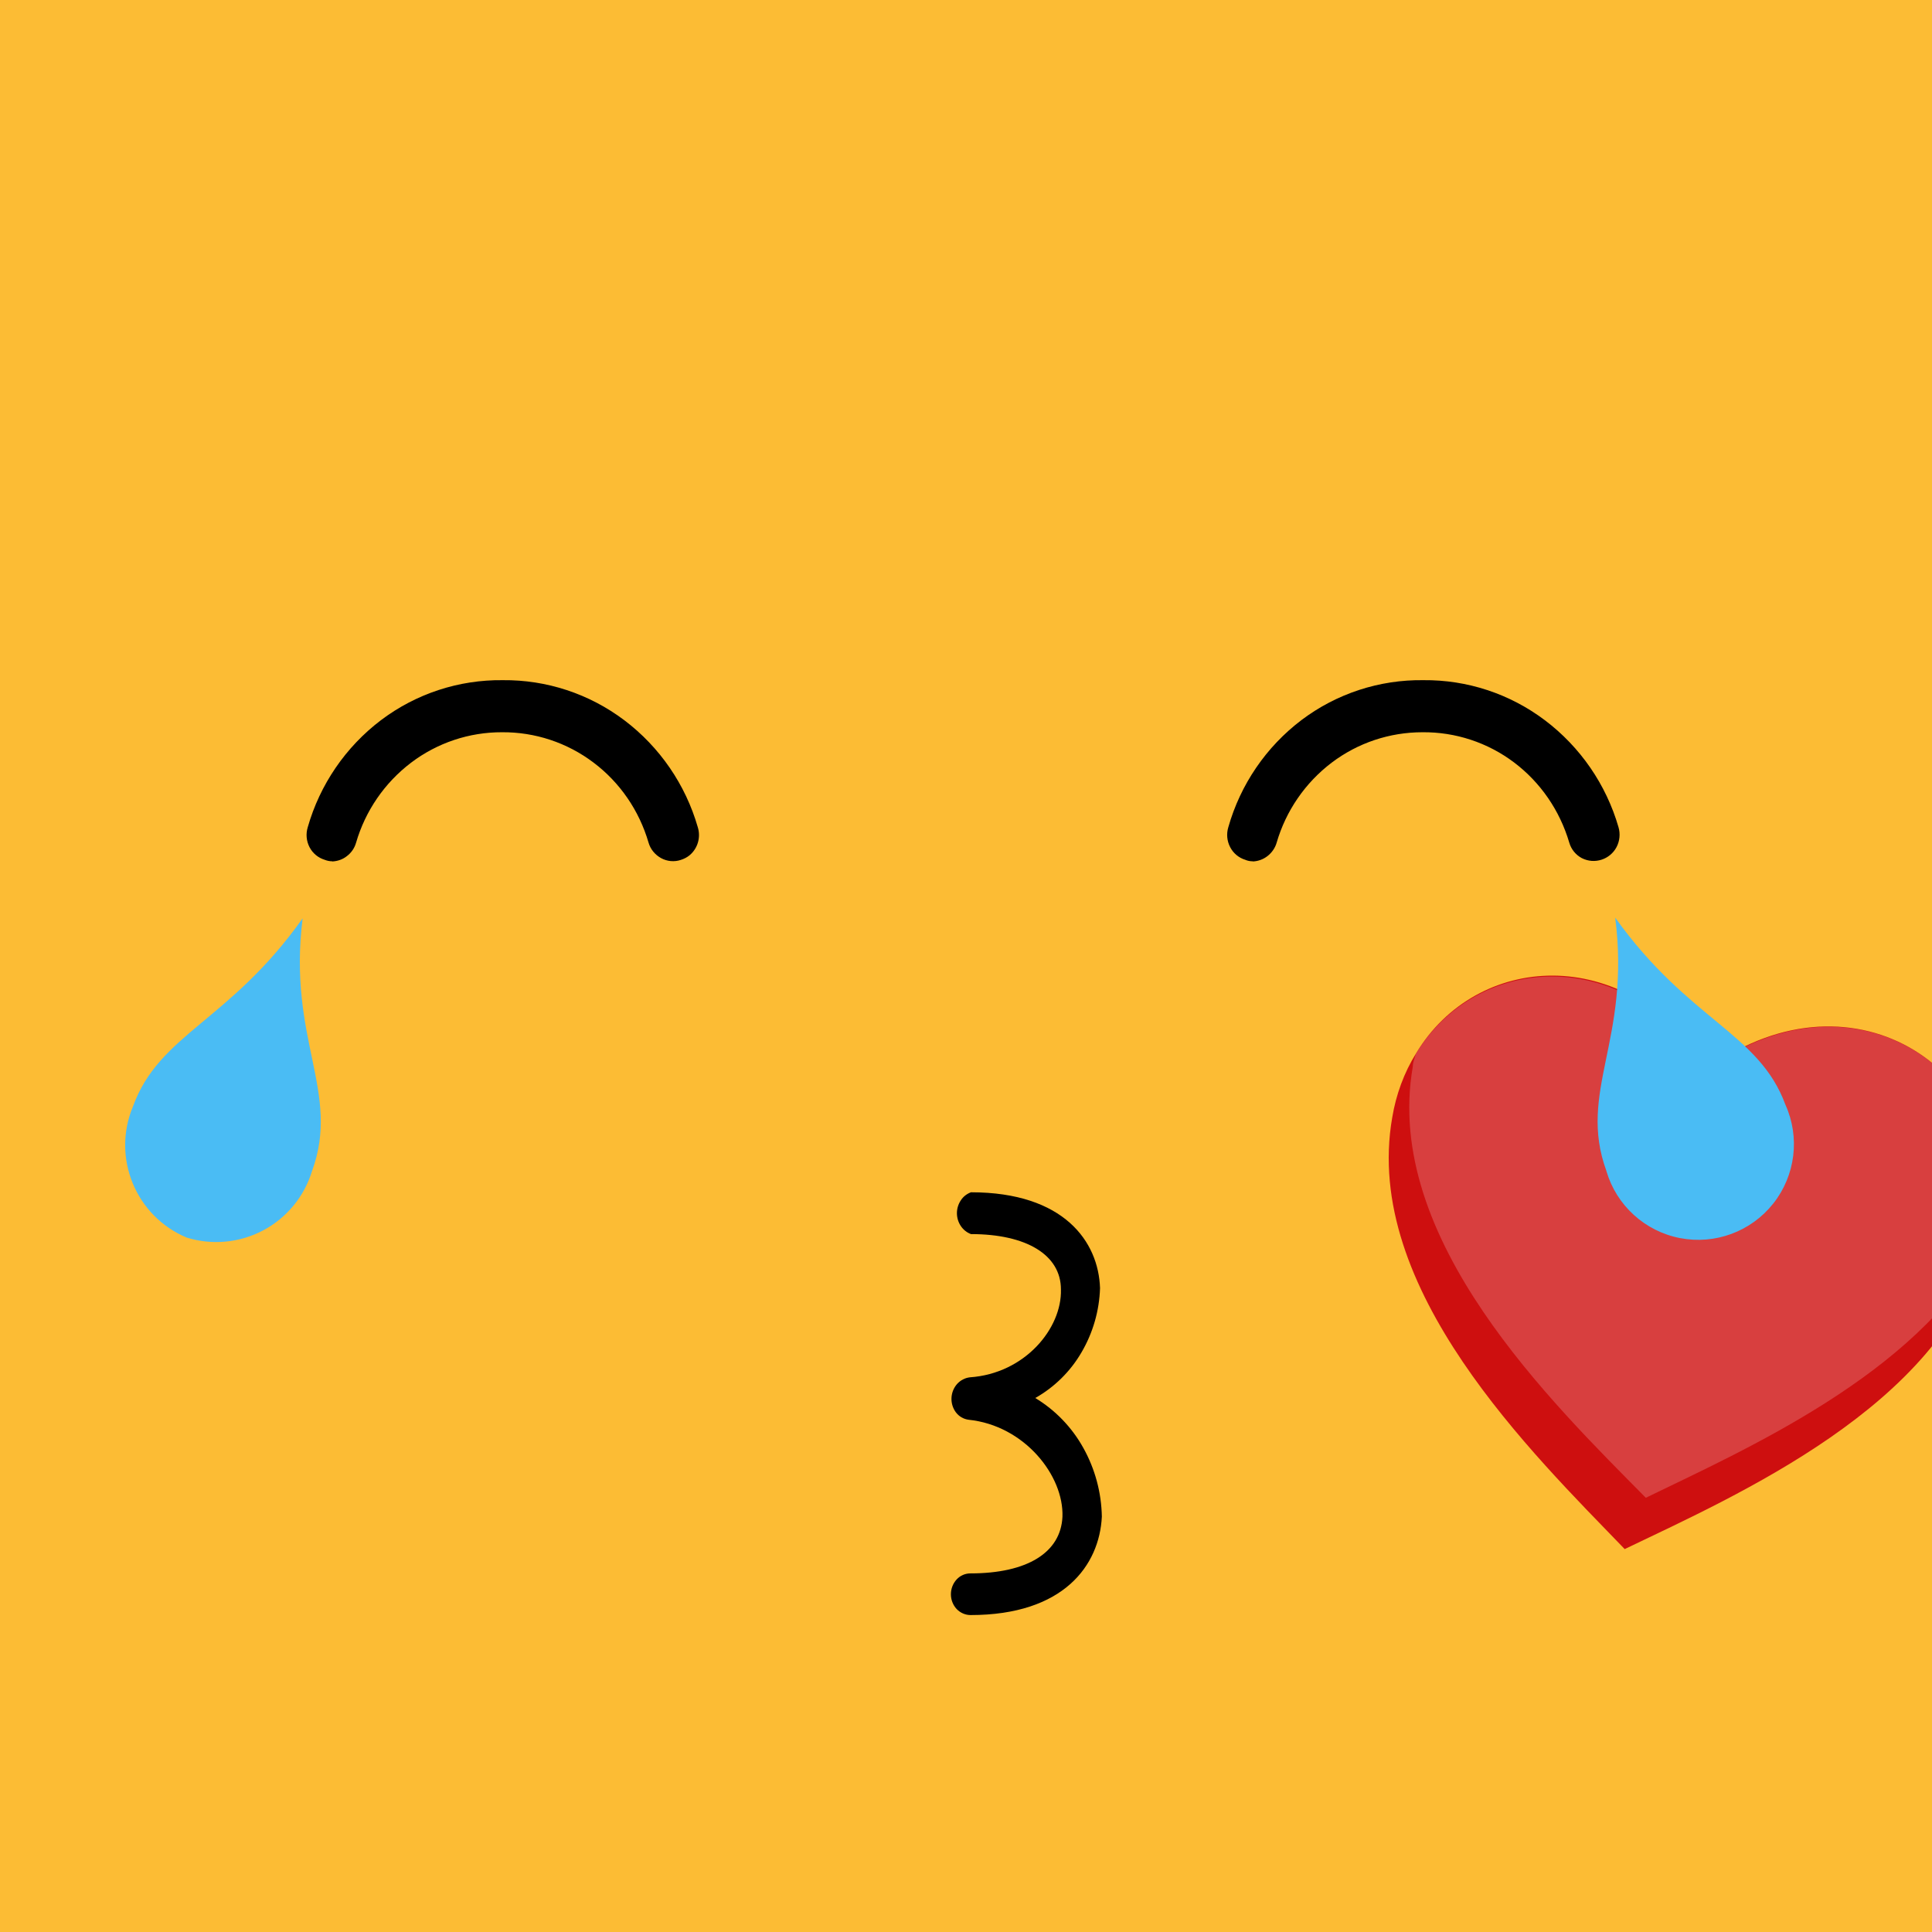
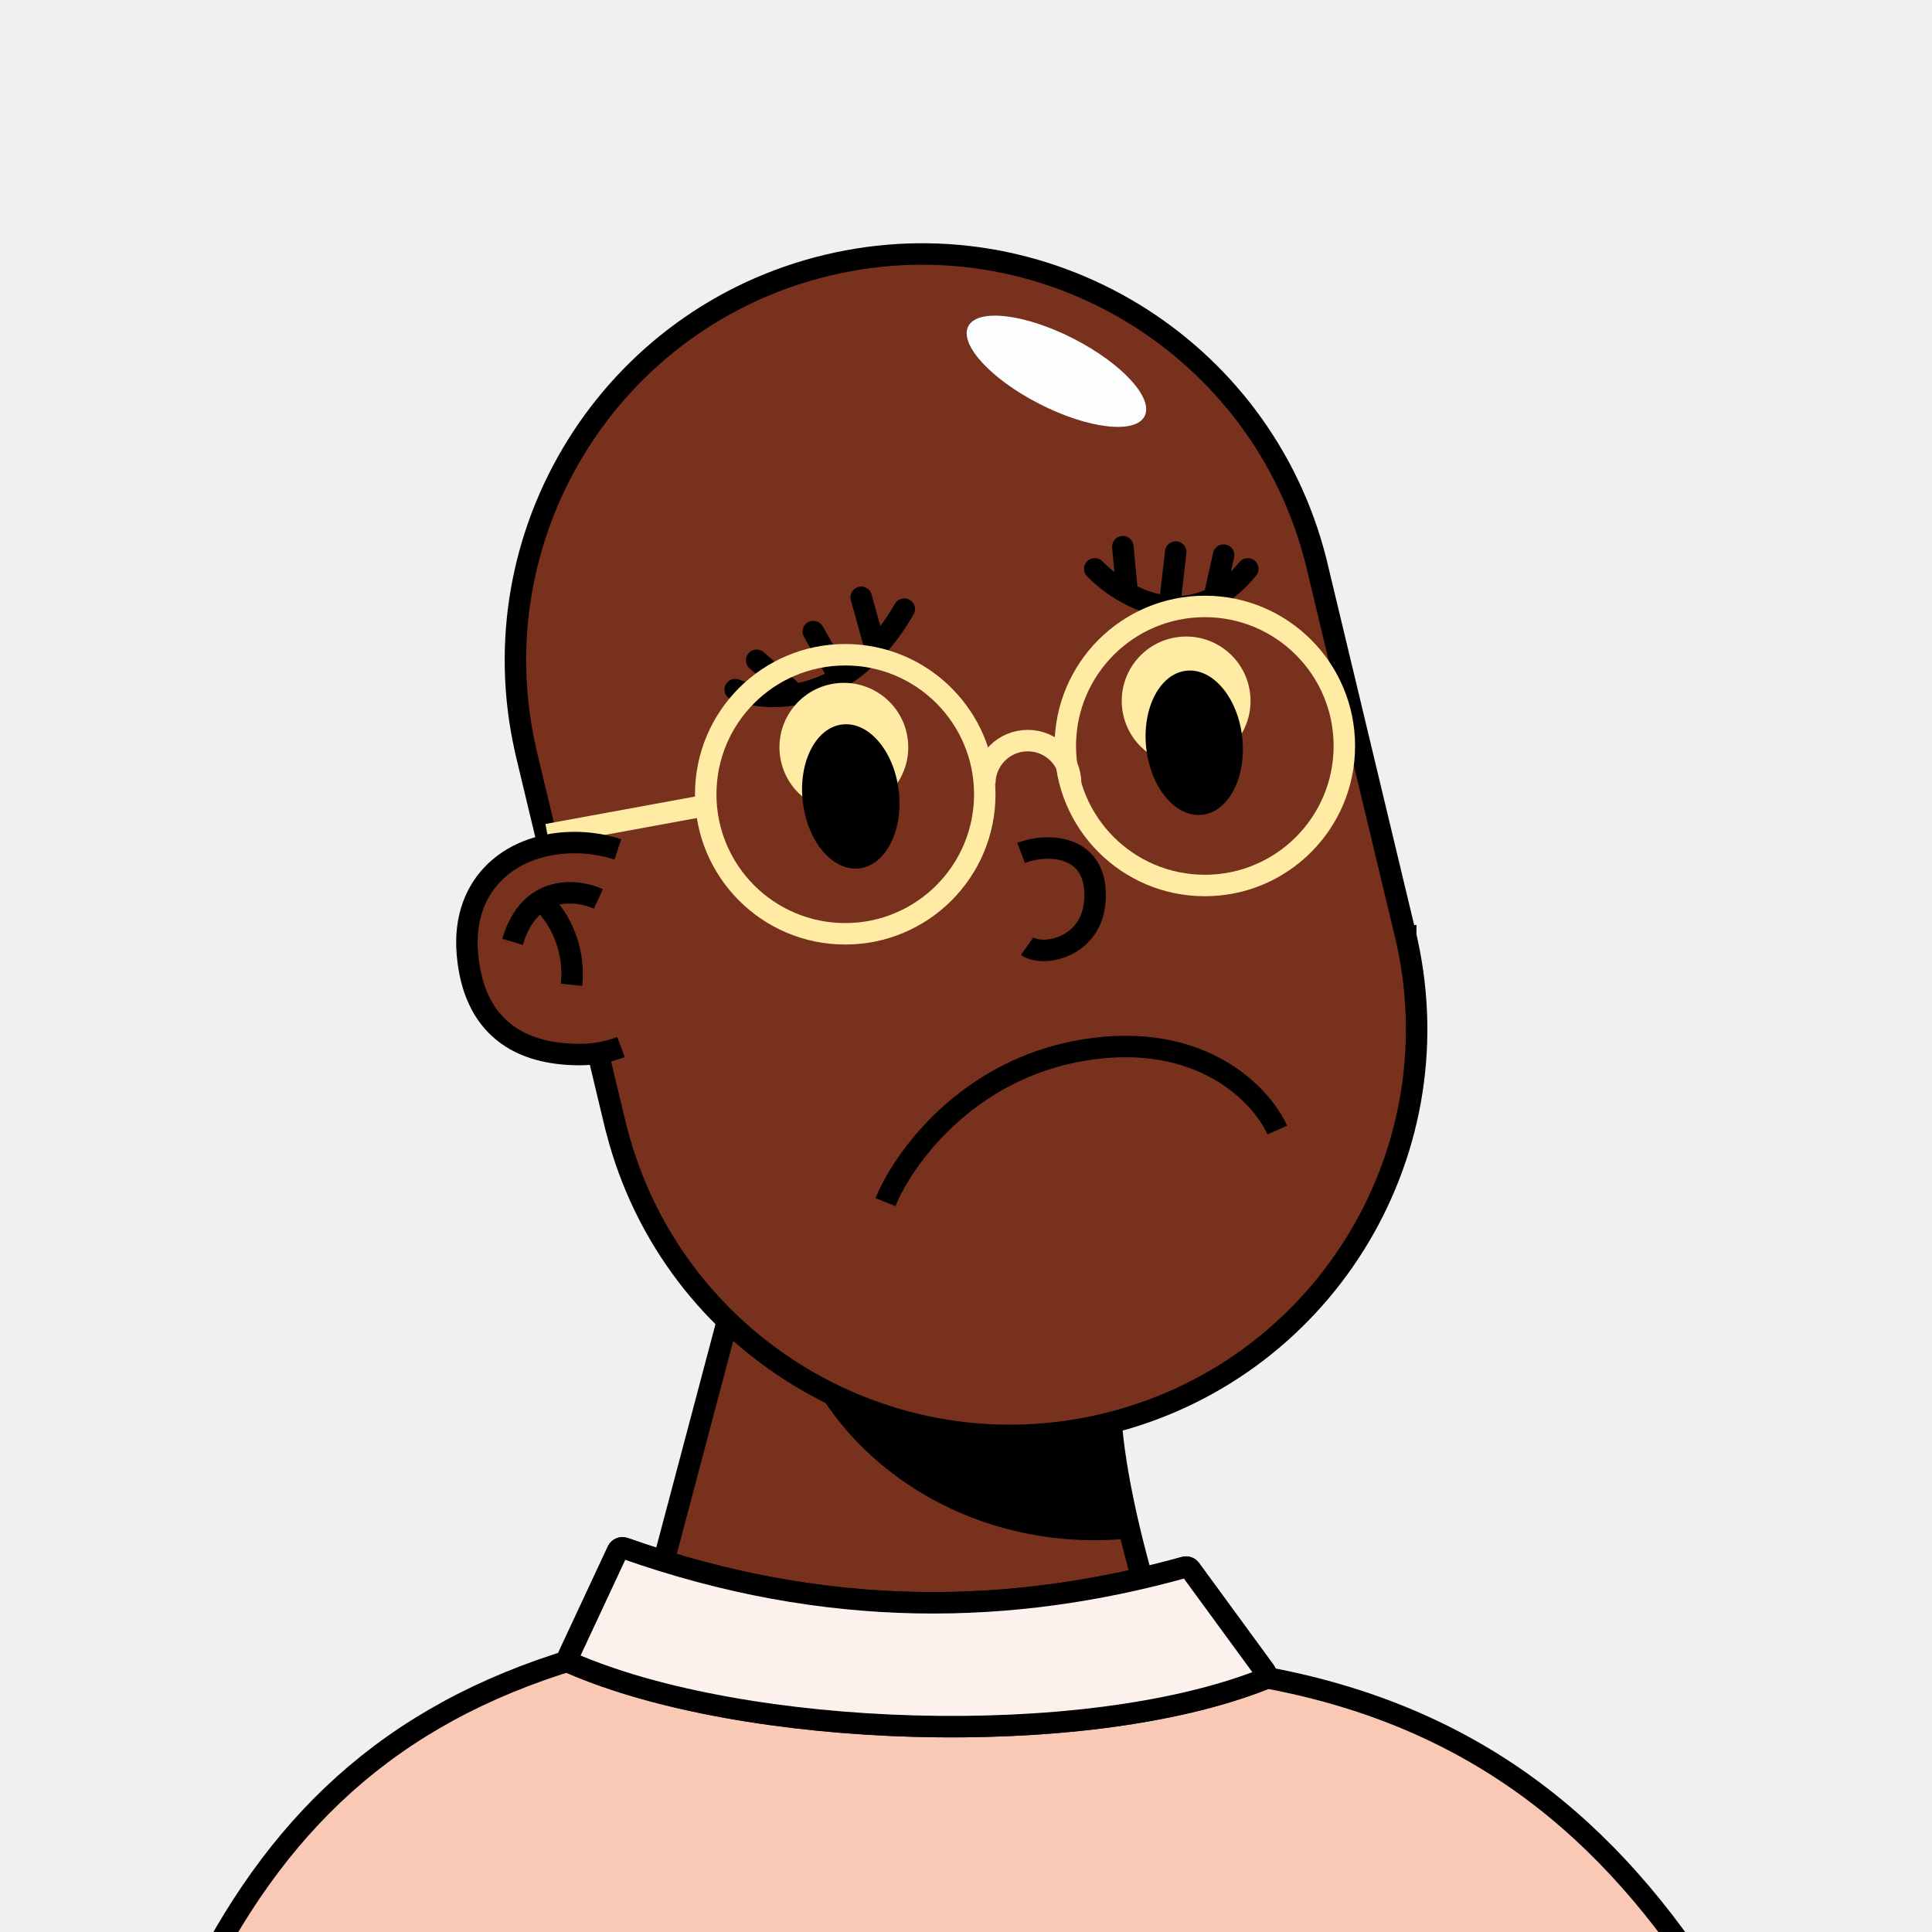
- <svg xmlns="http://www.w3.org/2000/svg" viewBox="0 0 200 200" fill="none" shape-rendering="auto">
+ <svg xmlns="http://www.w3.org/2000/svg" viewBox="0 0 360 360" fill="none" shape-rendering="auto">
  <mask id="viewboxMask">
-     <rect width="200" height="200" rx="0" ry="0" x="0" y="0" fill="#fff" />
+     <rect width="360" height="360" rx="0" ry="0" x="0" y="0" fill="#fff" />
  </mask>
  <g mask="url(#viewboxMask)">
-     <rect fill="#fcbc34" width="200" height="200" x="0" y="0" />
-     <g transform="matrix(1.5625 0 0 1.5625 37.5 110.94)">
-       <path d="M40.3 36c-.35 0-.68-.15-.92-.4a1.43 1.43 0 0 1-.38-.98c0-.37.14-.72.38-.98s.57-.4.91-.4c3.77 0 5.99-1.38 6.1-3.75.1-2.73-2.52-6.05-6.22-6.43a1.26 1.26 0 0 1-.84-.49 1.5 1.5 0 0 1 .08-1.88c.23-.25.52-.4.84-.44 3.66-.25 6.11-3.25 6.04-5.82 0-2.3-2.3-3.67-5.96-3.67-.27-.1-.5-.28-.67-.53a1.53 1.53 0 0 1 0-1.71c.16-.25.4-.43.67-.53 6.17 0 8.45 3.28 8.55 6.35a8.98 8.98 0 0 1-1.23 4.26 8.22 8.22 0 0 1-3.06 3.02 8.91 8.91 0 0 1 3.18 3.3A9.7 9.7 0 0 1 49 29.48C48.84 32.7 46.48 36 40.3 36Z" fill="#000" />
-       <g fill-rule="evenodd" clip-rule="evenodd">
-         <path d="M107.8 10.27c-.09.5-.2.98-.36 1.46-2.88 10.4-16.3 16.3-23.8 19.9-6.09-6.32-17.4-17.25-15.4-28.6.25-1.51.78-2.96 1.58-4.25 3.97-6.6 13.73-7.44 19.41.96 9.68-6.95 20.37.34 18.57 10.53Z" fill="#CE0F0F" />
-         <path opacity=".2" d="M107.8 10.27c-.09.5-.2.98-.36 1.46-4.52 8.33-15.82 13.3-22.4 16.5C78.87 21.98 67.61 11.1 69.6-.32c0-.29.12-.57.2-.85 3.96-6.58 13.73-7.43 19.4.97 9.7-7.01 20.39.28 18.6 10.47Z" fill="#fff" />
+     <g transform="translate(80 23)">
+       <path d="M154 319.5c-14.4-20-25.67-58.67-27-78L58.5 212 30 319.5h124Z" fill="#77311d" stroke="#000" stroke-width="4" />
+       <path d="M130.37 263.69c-2.1.2-4.22.31-6.37.31-30.78 0-56.05-21.57-58.76-49.1L127 241.5c.38 5.48 1.55 13.32 3.37 22.19Z" fill="#000" style="mix-blend-mode:multiply" />
+       <path d="M181.94 151.37v.01l.1.4.14.65A75.72 75.72 0 0 1 34.93 187.7l-.2-.74L18 117.13l-.06-.29A75.72 75.72 0 0 1 165.2 81.55l.05.21.02.08.05.2.05.2v.01l16.4 68.44.08.34.08.34Z" fill="#77311d" stroke="#000" stroke-width="4" />
+       <g transform="translate(34 102.3)" />
+     </g>
+     <g transform="translate(170 183)">
+       <path d="M-5 41c3.21-7.96 15.1-24.77 37-28.35 21.9-3.58 33.13 8.46 36 14.92" stroke="#000000" stroke-width="4" />
+     </g>
+     <g transform="translate(110 102)">
+       <path d="M27 26.5c6.17 2.5 21.1 3 31.5-15M94 4c5.17 5.33 18.1 12.8 28.5 0M37.15 26.46 31 21.03M116.22 9.44l1.78-8M45.6 22.81l-4.05-7.13M108.14 9.02l.94-8.15M52.67 17.2l-2.2-7.9M100 8.03l-.78-8.16" stroke="#000000" stroke-width="4" stroke-linecap="round" />
+     </g>
+     <g transform="translate(49 11)">
+       <ellipse cx="147.85" cy="58.18" rx="6.86" ry="18.44" transform="rotate(117 147.85 58.18)" fill="#FCFDFF" />
+     </g>
+     <g transform="translate(142 119)">
+       <circle cx="15.24" cy="20.24" r="12" transform="rotate(-6.28 15.24 20.24)" fill="#ffeba4" />
+       <ellipse cx="16.53" cy="29.4" rx="9" ry="13.5" transform="rotate(-6.78 16.53 29.4)" fill="#000000" />
+       <circle cx="79.02" cy="11.61" r="12" transform="rotate(-6.28 79.02 11.61)" fill="#ffeba4" />
+       <ellipse cx="80.53" cy="19.4" rx="9" ry="13.5" transform="rotate(-6.28 80.53 19.4)" fill="#000000" />
+       <g transform="translate(-40 -8)">
+         <g stroke="#ffeba4" stroke-width="4">
+           <circle cx="122.5" cy="28" r="26" />
+           <circle cx="55.5" cy="37" r="26" />
+           <path d="M97.5 35a8 8 0 0 0-16 0M30 39 0 44.5" />
+         </g>
      </g>
    </g>
-     <g transform="matrix(1.5625 0 0 1.5625 31.25 59.38)">
-       <path d="M63 19.06c-.17 0-.34-.03-.5-.1a1.68 1.68 0 0 1-1-.84 1.75 1.75 0 0 1-.12-1.32 13.54 13.54 0 0 1 4.85-7.1 13.1 13.1 0 0 1 8.07-2.64c2.9-.03 5.73.9 8.06 2.66a13.63 13.63 0 0 1 4.87 7.08c.13.44.08.92-.13 1.32a1.72 1.72 0 0 1-2.3.73 1.69 1.69 0 0 1-.83-1.02c-.63-2.14-1.91-4-3.66-5.32a9.92 9.92 0 0 0-6.07-2c-2.17 0-4.28.7-6.02 2.02a10.26 10.26 0 0 0-3.64 5.3c-.1.35-.32.66-.6.88a1.7 1.7 0 0 1-.98.36ZM2.01 19.06a1.4 1.4 0 0 1-.5-.1 1.68 1.68 0 0 1-1-.83 1.75 1.75 0 0 1-.12-1.33 13.57 13.57 0 0 1 4.85-7.09 13.12 13.12 0 0 1 8.07-2.65c2.9-.03 5.73.9 8.06 2.66a13.6 13.6 0 0 1 4.86 7.08 1.75 1.75 0 0 1-.53 1.85c-.18.15-.38.25-.6.32-.42.14-.9.1-1.3-.12s-.7-.58-.83-1.02c-.62-2.13-1.9-4-3.66-5.32a9.92 9.92 0 0 0-6.05-2 9.92 9.92 0 0 0-6.03 2.02 10.26 10.26 0 0 0-3.64 5.3c-.1.35-.31.66-.6.88-.27.22-.61.34-.97.36Z" fill="#000" />
-       <path d="M.67 39.59a6.63 6.63 0 0 1-8.3 4.4 6.64 6.64 0 0 1-3.56-8.69c1.75-4.82 6.4-5.63 11.24-12.46C-.96 30.9 2.6 34.32.67 39.59ZM86.43 39.59a6.34 6.34 0 1 0 11.86-4.4c-1.75-4.77-6.4-5.57-11.28-12.4 1.05 8.1-2.51 11.52-.58 16.79Z" fill="#4ABCF4" />
+     <g transform="rotate(-8 1149.44 -1186.92)">
+       <path d="M12.3 12.34c5.45-1.24 14.38.62 12.42 10.54-1.74 8.82-11.1 9.3-13.72 6.82" stroke="#000" stroke-width="4" />
+     </g>
+     <g transform="translate(84 154)">
+       <path d="M30.5 6.18A23.78 23.78 0 0 0 23.08 5c-10.5 0-19 6.5-18 18.5 1.04 12.5 8.5 17 19 17A19.6 19.6 0 0 0 31 39.23" stroke="#000" stroke-width="8" />
+       <path d="M31.5 39.04a19.38 19.38 0 0 1-7.42 1.46c-10.5 0-17.96-4.5-19-17-1-12 7.5-18.5 18-18.5 3.14 0 6.19.6 8.92 1.73l-.5 32.3Z" fill="#77311d" />
+       <path d="M27.5 13.5c-4-1.83-12.8-2.8-16 8" stroke="#000" stroke-width="4" />
+       <path d="M17 14c2.17 1.83 6.3 7.5 5.5 15.5" stroke="#000" stroke-width="4" />
+       <g transform="translate(3 35)" />
+     </g>
+     <g transform="translate(53 272)">
+       <g stroke="#000" stroke-width="4">
+         <path d="M260.7 91H-12.64C3.67 61.66 26.86 42.98 64.44 34.4c16.02-3.65 34.67-5.47 56.56-5.47 9.46 0 16.81 1.44 23.8 3.35 2.58.7 5.18 1.5 7.84 2.3 4.4 1.34 8.97 2.72 13.91 3.86l.14.03.15.01c46.12 3.8 73.78 24.3 93.85 52.5Z" fill="#f9c9b6" />
+         <path d="m52.93 36.58 9.15-19.6a1 1 0 0 1 1.25-.51c37.93 13.42 72.43 12.48 104.4 3.57a1 1 0 0 1 1.09.38l13.93 19.05a.98.98 0 0 1-.42 1.5c-33.6 13.2-96.67 10.95-128.91-3.07a.98.98 0 0 1-.49-1.32Z" fill="#f9c9b6" />
+         <path opacity=".75" d="m52.93 36.58 9.15-19.6a1 1 0 0 1 1.25-.51c37.93 13.42 72.43 12.48 104.4 3.57a1 1 0 0 1 1.09.38l13.93 19.05a.98.98 0 0 1-.42 1.5c-33.6 13.2-96.67 10.95-128.91-3.07a.98.98 0 0 1-.49-1.32Z" fill="#fff" />
+       </g>
    </g>
  </g>
</svg>
